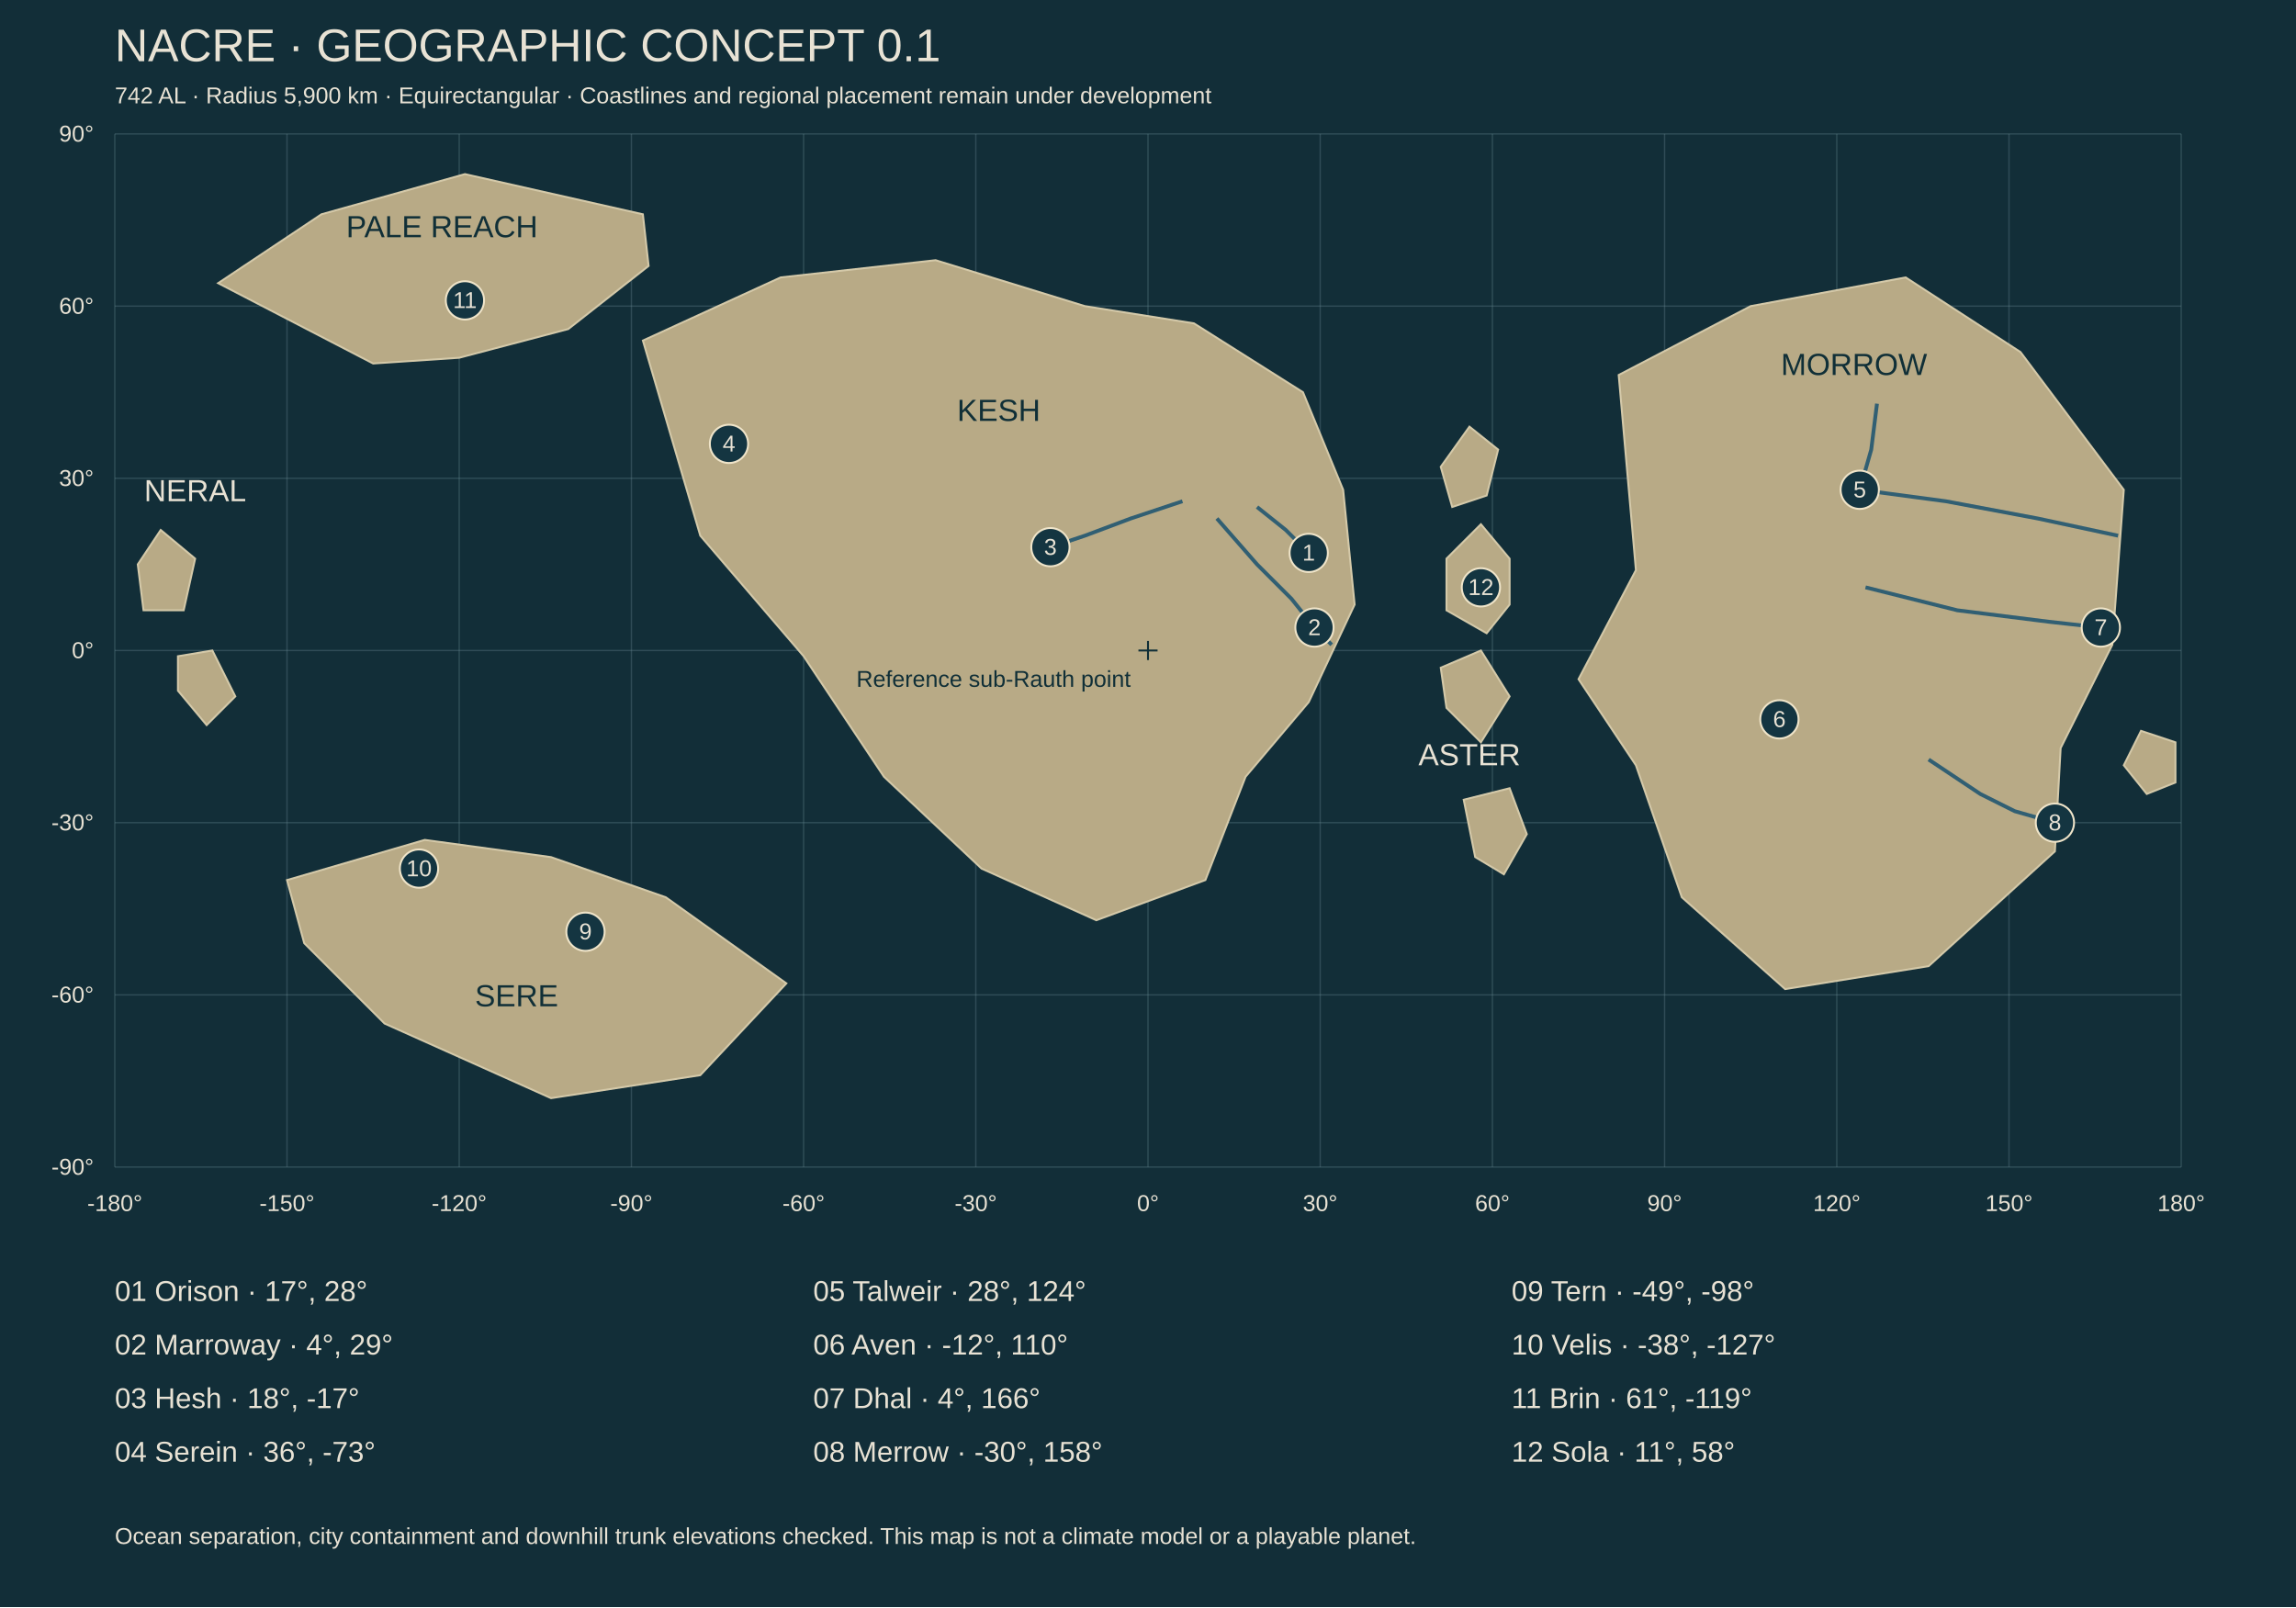
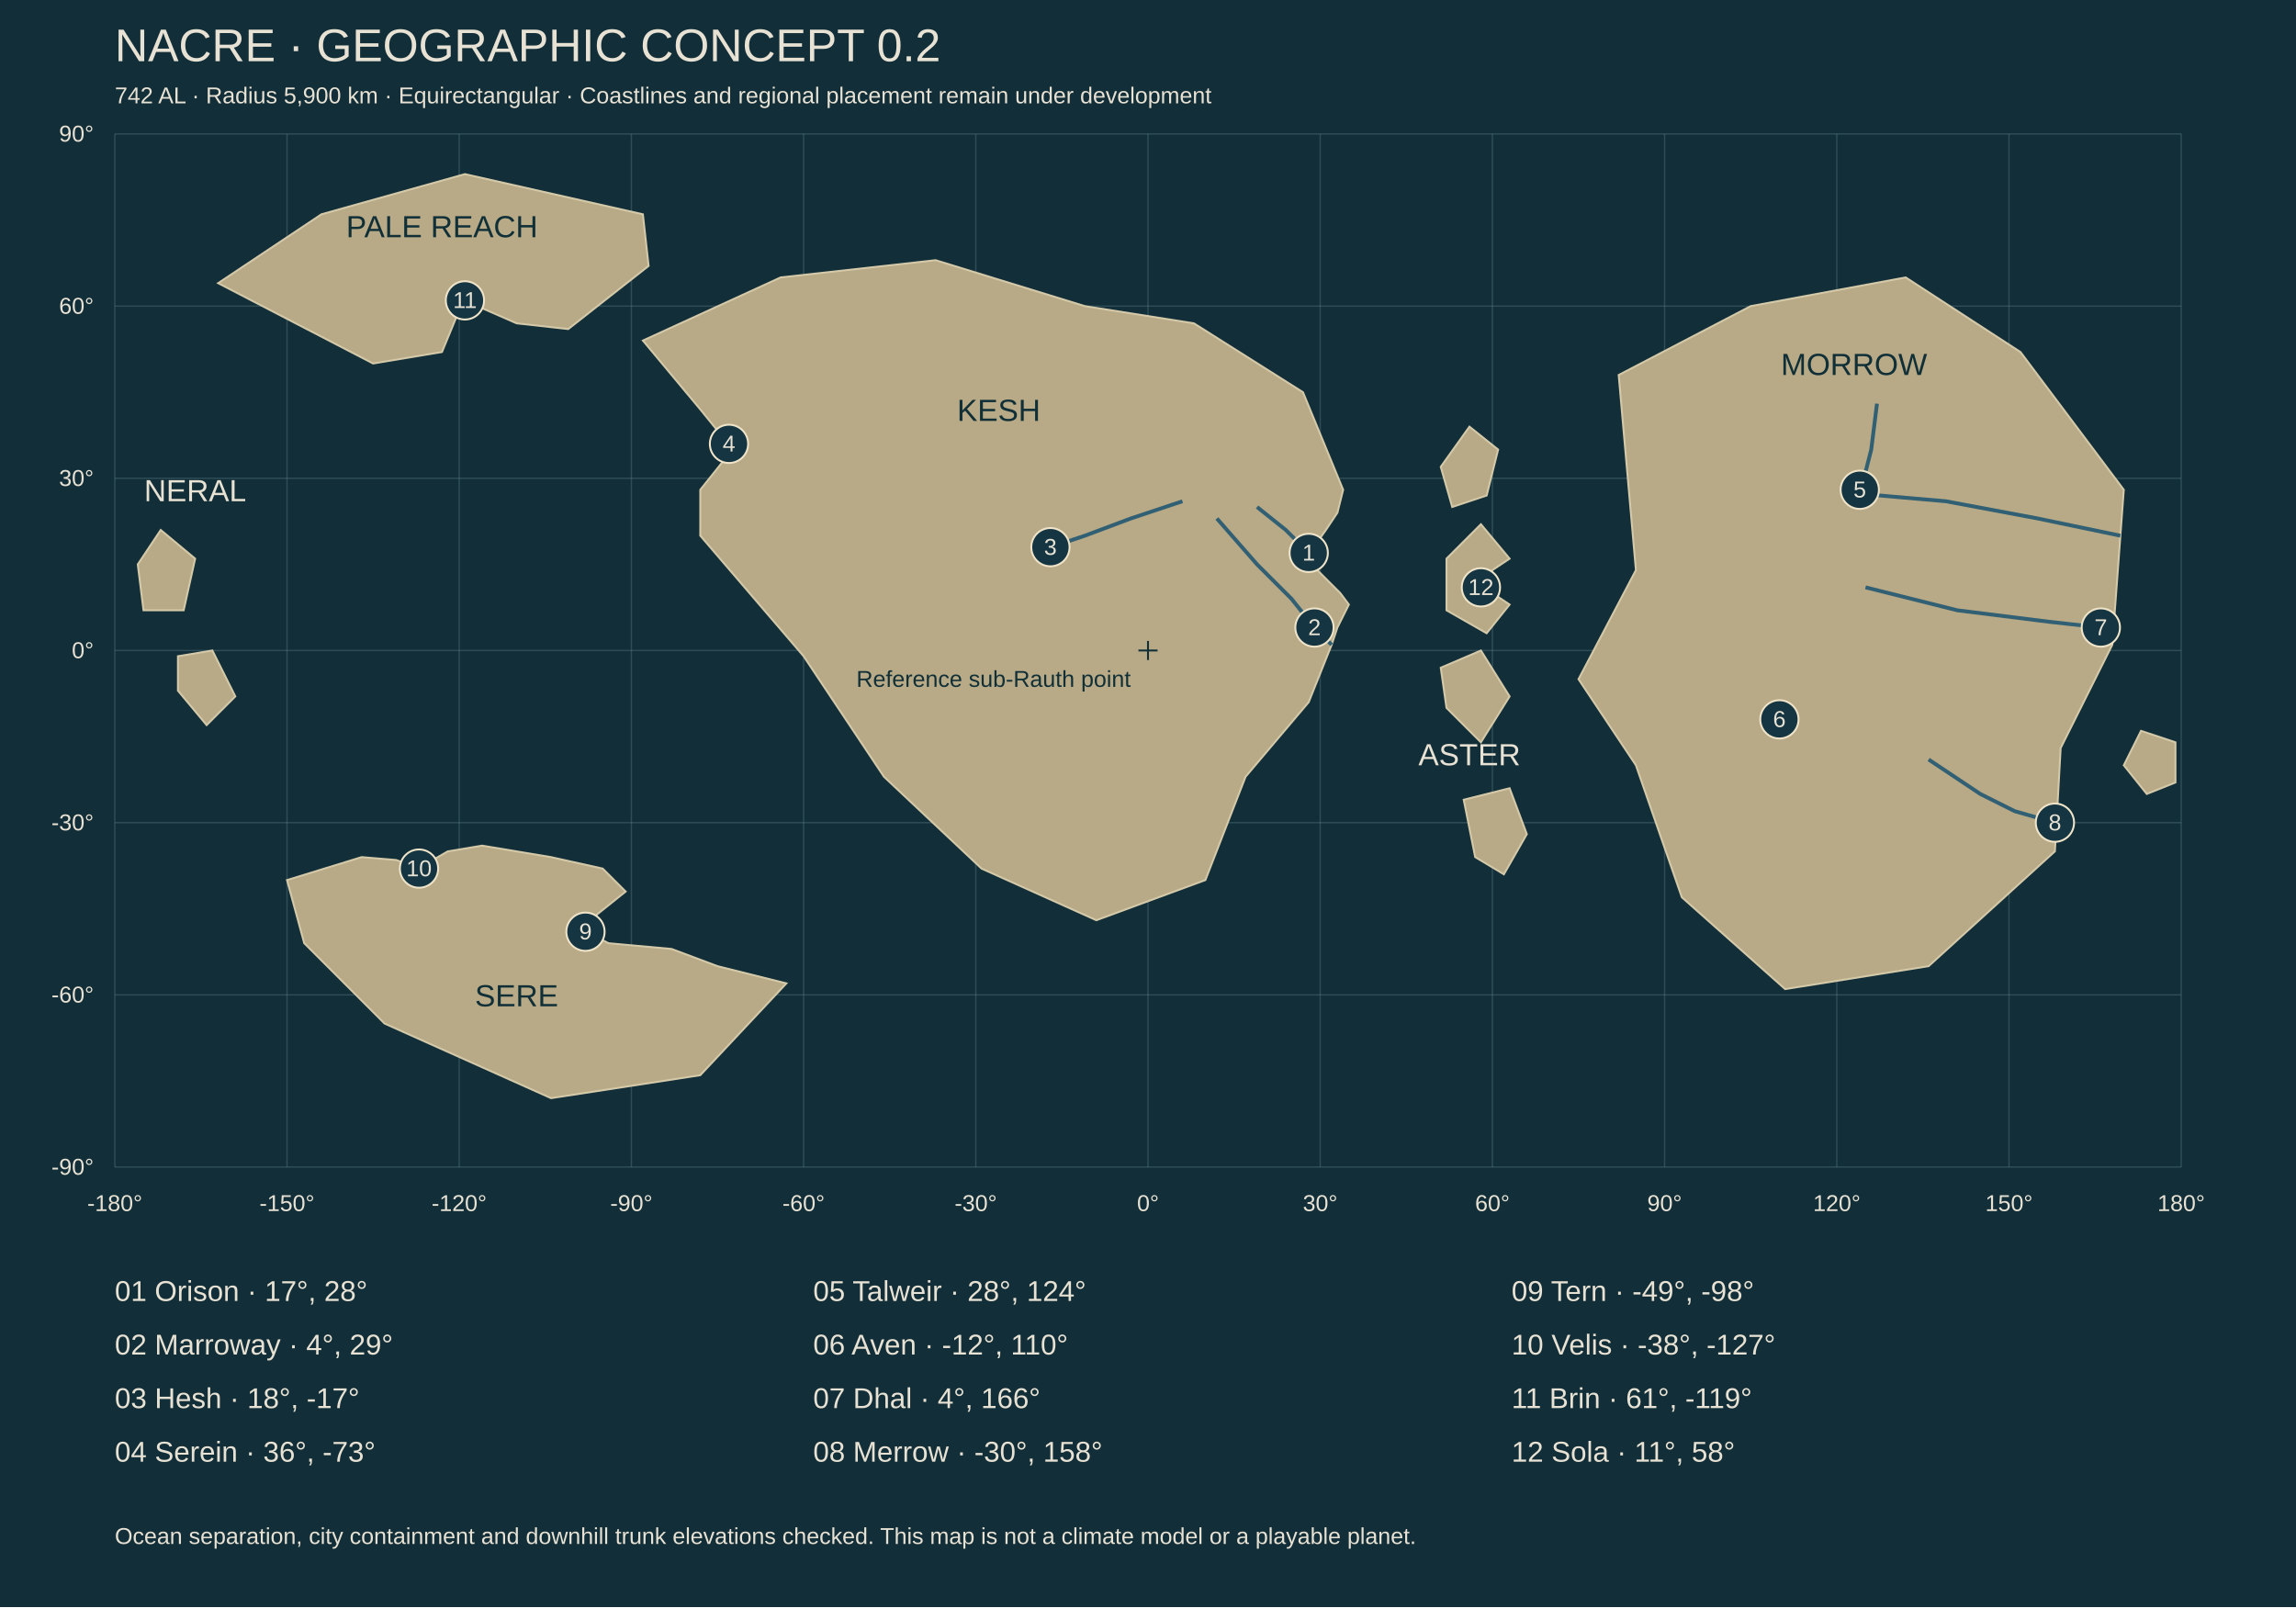
<svg xmlns="http://www.w3.org/2000/svg" width="1200" height="840" viewBox="0 0 1200 840" role="img" aria-labelledby="title desc">
  <style>text{font-family:Arial,sans-serif;fill:#e8e2d4;font-size:15px}.small{font-size:12px}.land{fill:#b8aa86;stroke:#d4c9a9;stroke-width:1}.river{fill:none;stroke:#315f73;stroke-width:2}.grid{stroke:#63838d;stroke-width:.7;opacity:.36}</style>
  <rect width="1200" height="840" fill="#122e38" />
-   <text x="60" y="32" style="font-size:24px">NACRE · GEOGRAPHIC CONCEPT 0.1</text>
+   <text x="60" y="32" style="font-size:24px">NACRE · GEOGRAPHIC CONCEPT 0.2</text>
  <text x="60" y="54" class="small">742 AL · Radius 5,900 km · Equirectangular · Coastlines and regional placement remain under development</text>
  <line class="grid" x1="60" y1="70" x2="60" y2="610" />
  <text x="60" y="633" text-anchor="middle" class="small">-180°</text>
  <line class="grid" x1="150" y1="70" x2="150" y2="610" />
  <text x="150" y="633" text-anchor="middle" class="small">-150°</text>
  <line class="grid" x1="240" y1="70" x2="240" y2="610" />
  <text x="240" y="633" text-anchor="middle" class="small">-120°</text>
  <line class="grid" x1="330" y1="70" x2="330" y2="610" />
  <text x="330" y="633" text-anchor="middle" class="small">-90°</text>
  <line class="grid" x1="420" y1="70" x2="420" y2="610" />
  <text x="420" y="633" text-anchor="middle" class="small">-60°</text>
  <line class="grid" x1="510" y1="70" x2="510" y2="610" />
  <text x="510" y="633" text-anchor="middle" class="small">-30°</text>
  <line class="grid" x1="600" y1="70" x2="600" y2="610" />
  <text x="600" y="633" text-anchor="middle" class="small">0°</text>
  <line class="grid" x1="690" y1="70" x2="690" y2="610" />
  <text x="690" y="633" text-anchor="middle" class="small">30°</text>
  <line class="grid" x1="780" y1="70" x2="780" y2="610" />
  <text x="780" y="633" text-anchor="middle" class="small">60°</text>
  <line class="grid" x1="870" y1="70" x2="870" y2="610" />
  <text x="870" y="633" text-anchor="middle" class="small">90°</text>
  <line class="grid" x1="960" y1="70" x2="960" y2="610" />
  <text x="960" y="633" text-anchor="middle" class="small">120°</text>
  <line class="grid" x1="1050" y1="70" x2="1050" y2="610" />
  <text x="1050" y="633" text-anchor="middle" class="small">150°</text>
  <line class="grid" x1="1140" y1="70" x2="1140" y2="610" />
  <text x="1140" y="633" text-anchor="middle" class="small">180°</text>
  <line class="grid" x1="60" y1="610" x2="1140" y2="610" />
  <text x="49" y="614" text-anchor="end" class="small">-90°</text>
  <line class="grid" x1="60" y1="520" x2="1140" y2="520" />
  <text x="49" y="524" text-anchor="end" class="small">-60°</text>
  <line class="grid" x1="60" y1="430" x2="1140" y2="430" />
  <text x="49" y="434" text-anchor="end" class="small">-30°</text>
  <line class="grid" x1="60" y1="340" x2="1140" y2="340" />
  <text x="49" y="344" text-anchor="end" class="small">0°</text>
  <line class="grid" x1="60" y1="250" x2="1140" y2="250" />
  <text x="49" y="254" text-anchor="end" class="small">30°</text>
  <line class="grid" x1="60" y1="160" x2="1140" y2="160" />
  <text x="49" y="164" text-anchor="end" class="small">60°</text>
  <line class="grid" x1="60" y1="70" x2="1140" y2="70" />
  <text x="49" y="74" text-anchor="end" class="small">90°</text>
-   <path class="land" d="M336.0,178.0 L408.0,145.0 L489.0,136.0 L567.0,160.0 L624.0,169.0 L681.0,205.0 L702.0,256.0 L708.0,316.0 L684.0,367.0 L651.0,406.0 L630.0,460.0 L573.0,481.0 L513.0,454.0 L462.0,406.0 L420.0,343.0 L366.0,280.0 L336.0,178.0 Z" />
+   <path class="land" d="M336.0,178.0 L408.0,145.0 L489.0,136.0 L567.0,160.0 L624.0,169.0 L681.0,205.0 L702.0,256.0 L699.0,268.0 L693.0,277.0 L684.5,289.0 L688.5,298.0 L700.5,310.0 L705.0,316.0 L699.0,328.0 L696.0,337.0 L684.0,367.0 L651.0,406.0 L630.0,460.0 L573.0,481.0 L513.0,454.0 L462.0,406.0 L420.0,343.0 L366.0,280.0 L366.0,256.0 L378.0,241.0 L380.6,232.0 L366.0,214.0 L336.0,178.0 Z" />
  <path class="land" d="M846.0,196.0 L915.0,160.0 L996.0,145.0 L1056.0,184.0 L1110.0,256.0 L1104.0,337.0 L1077.0,391.0 L1074.0,445.0 L1008.0,505.0 L933.0,517.0 L879.0,469.0 L855.0,400.0 L825.0,355.0 L855.0,298.0 L846.0,196.0 Z" />
-   <path class="land" d="M114.0,148.0 L168.0,112.0 L243.0,91.0 L336.0,112.0 L339.0,139.0 L297.0,172.0 L240.0,187.0 L195.0,190.0 L114.0,148.0 Z" />
-   <path class="land" d="M150.0,460.0 L222.0,439.0 L288.0,448.0 L348.0,469.0 L411.0,514.0 L366.0,562.0 L288.0,574.0 L201.0,535.0 L159.0,493.0 L150.0,460.0 Z" />
-   <path class="land" d="M756.0,292.0 L774.0,274.0 L789.0,292.0 L789.0,316.0 L777.0,331.0 L756.0,319.0 L756.0,292.0 Z" />
+   <path class="land" d="M114.0,148.0 L168.0,112.0 L243.0,91.0 L336.0,112.0 L339.0,139.0 L297.0,172.0 L270.0,169.0 L243.3,157.3 L239.4,163.6 L231.0,184.0 L195.0,190.0 L114.0,148.0 Z" />
+   <path class="land" d="M150.0,460.0 L189.0,448.0 L207.0,449.5 L219.0,453.7 L234.0,445.0 L252.0,442.0 L288.0,448.0 L315.0,454.0 L327.0,466.0 L312.0,478.0 L306.6,487.0 L318.0,493.0 L351.0,496.0 L375.0,505.0 L411.0,514.0 L366.0,562.0 L288.0,574.0 L201.0,535.0 L159.0,493.0 L150.0,460.0 Z" />
+   <path class="land" d="M756.0,292.0 L774.0,274.0 L789.0,292.0 L780.0,298.0 L774.4,307.0 L780.0,310.0 L789.0,316.0 L777.0,331.0 L756.0,319.0 L756.0,292.0 Z" />
  <path class="land" d="M753.0,349.0 L774.0,340.0 L789.0,364.0 L774.0,388.0 L756.0,370.0 L753.0,349.0 Z" />
  <path class="land" d="M753.0,244.0 L768.0,223.0 L783.0,235.0 L777.0,259.0 L759.0,265.0 L753.0,244.0 Z" />
  <path class="land" d="M765.0,418.0 L789.0,412.0 L798.0,436.0 L786.0,457.0 L771.0,448.0 L765.0,418.0 Z" />
  <path class="land" d="M72.0,295.0 L84.0,277.0 L102.0,292.0 L96.0,319.0 L75.0,319.0 L72.0,295.0 Z" />
  <path class="land" d="M93.0,343.0 L111.0,340.0 L123.0,364.0 L108.0,379.0 L93.0,361.0 L93.0,343.0 Z" />
  <path class="land" d="M1119.0,382.0 L1137.0,388.0 L1137.0,409.0 L1122.0,415.0 L1110.0,400.0 L1119.0,382.0 Z" />
  <path class="river" d="M636.0,271.0 L657.0,295.0 L675.0,313.0 L687.0,328.0 L696.0,337.0" />
-   <path class="river" d="M657.0,265.0 L672.0,277.0 L681.0,286.0 L690.0,292.0" />
-   <path class="river" d="M618.0,262.0 L591.0,271.0 L567.0,280.0 L549.0,286.0" />
-   <path class="river" d="M981.0,211.0 L978.0,235.0 L972.0,256.0 L1017.0,262.0 L1065.0,271.0 L1107.0,280.0" />
-   <path class="river" d="M975.0,307.0 L1023.0,319.0 L1071.0,325.0 L1098.0,328.0 L1104.0,331.0" />
-   <path class="river" d="M1008.0,397.0 L1035.0,415.0 L1053.0,424.0 L1074.0,430.0 L1075.5,433.0" />
+   <path class="river" d="M657.0,265.0 L672.0,277.0 L681.0,286.0 L684.5,289.0" />
+   <path class="river" d="M618.0,262.0 L591.0,271.0 L567.0,280.0 L547.2,286.6" />
+   <path class="river" d="M981.0,211.0 L978.0,235.0 L974.4,249.1 L972.3,255.8 L972.0,256.0 L972.2,256.1 L975.6,258.4 L1017.0,262.0 L1065.0,271.0 L1108.2,280.0" />
+   <path class="river" d="M975.0,307.0 L1023.0,319.0 L1071.0,325.0 L1098.0,328.0 L1104.4,331.0" />
+   <path class="river" d="M1008.0,397.0 L1035.0,415.0 L1053.0,424.0 L1074.0,430.0 L1074.7,433.0" />
  <text x="522" y="220" text-anchor="middle" style="fill:#102f37;font-size:16px">KESH</text>
  <text x="969" y="196" text-anchor="middle" style="fill:#102f37;font-size:16px">MORROW</text>
  <text x="231" y="124" text-anchor="middle" style="fill:#102f37;font-size:16px">PALE REACH</text>
  <text x="270" y="526" text-anchor="middle" style="fill:#102f37;font-size:16px">SERE</text>
  <text x="768" y="400" text-anchor="middle" style="fill:#e8e2d4;font-size:16px">ASTER</text>
  <text x="102" y="262" text-anchor="middle" style="fill:#e8e2d4;font-size:16px">NERAL</text>
  <path d="M595,340H605 M600,335V345" stroke="#102f37" />
  <text x="591" y="359" text-anchor="end" class="small" style="fill:#102f37">Reference sub-Rauth point</text>
  <circle cx="684" cy="289" r="10" fill="#143541" stroke="#efe4c9" />
  <text x="684" y="293" text-anchor="middle" class="small">1</text>
  <text x="60" y="680">01  Orison · 17°, 28°</text>
  <circle cx="687" cy="328" r="10" fill="#143541" stroke="#efe4c9" />
  <text x="687" y="332" text-anchor="middle" class="small">2</text>
  <text x="60" y="708">02  Marroway · 4°, 29°</text>
  <circle cx="549" cy="286" r="10" fill="#143541" stroke="#efe4c9" />
  <text x="549" y="290" text-anchor="middle" class="small">3</text>
  <text x="60" y="736">03  Hesh · 18°, -17°</text>
  <circle cx="381" cy="232" r="10" fill="#143541" stroke="#efe4c9" />
  <text x="381" y="236" text-anchor="middle" class="small">4</text>
  <text x="60" y="764">04  Serein · 36°, -73°</text>
  <circle cx="972" cy="256" r="10" fill="#143541" stroke="#efe4c9" />
  <text x="972" y="260" text-anchor="middle" class="small">5</text>
  <text x="425" y="680">05  Talweir · 28°, 124°</text>
  <circle cx="930" cy="376" r="10" fill="#143541" stroke="#efe4c9" />
  <text x="930" y="380" text-anchor="middle" class="small">6</text>
  <text x="425" y="708">06  Aven · -12°, 110°</text>
  <circle cx="1098" cy="328" r="10" fill="#143541" stroke="#efe4c9" />
  <text x="1098" y="332" text-anchor="middle" class="small">7</text>
  <text x="425" y="736">07  Dhal · 4°, 166°</text>
  <circle cx="1074" cy="430" r="10" fill="#143541" stroke="#efe4c9" />
  <text x="1074" y="434" text-anchor="middle" class="small">8</text>
  <text x="425" y="764">08  Merrow · -30°, 158°</text>
  <circle cx="306" cy="487" r="10" fill="#143541" stroke="#efe4c9" />
  <text x="306" y="491" text-anchor="middle" class="small">9</text>
  <text x="790" y="680">09  Tern · -49°, -98°</text>
  <circle cx="219" cy="454" r="10" fill="#143541" stroke="#efe4c9" />
  <text x="219" y="458" text-anchor="middle" class="small">10</text>
  <text x="790" y="708">10  Velis · -38°, -127°</text>
  <circle cx="243" cy="157" r="10" fill="#143541" stroke="#efe4c9" />
  <text x="243" y="161" text-anchor="middle" class="small">11</text>
  <text x="790" y="736">11  Brin · 61°, -119°</text>
  <circle cx="774" cy="307" r="10" fill="#143541" stroke="#efe4c9" />
  <text x="774" y="311" text-anchor="middle" class="small">12</text>
  <text x="790" y="764">12  Sola · 11°, 58°</text>
  <text x="60" y="807" class="small">Ocean separation, city containment and downhill trunk elevations checked. This map is not a climate model or a playable planet.</text>
</svg>
